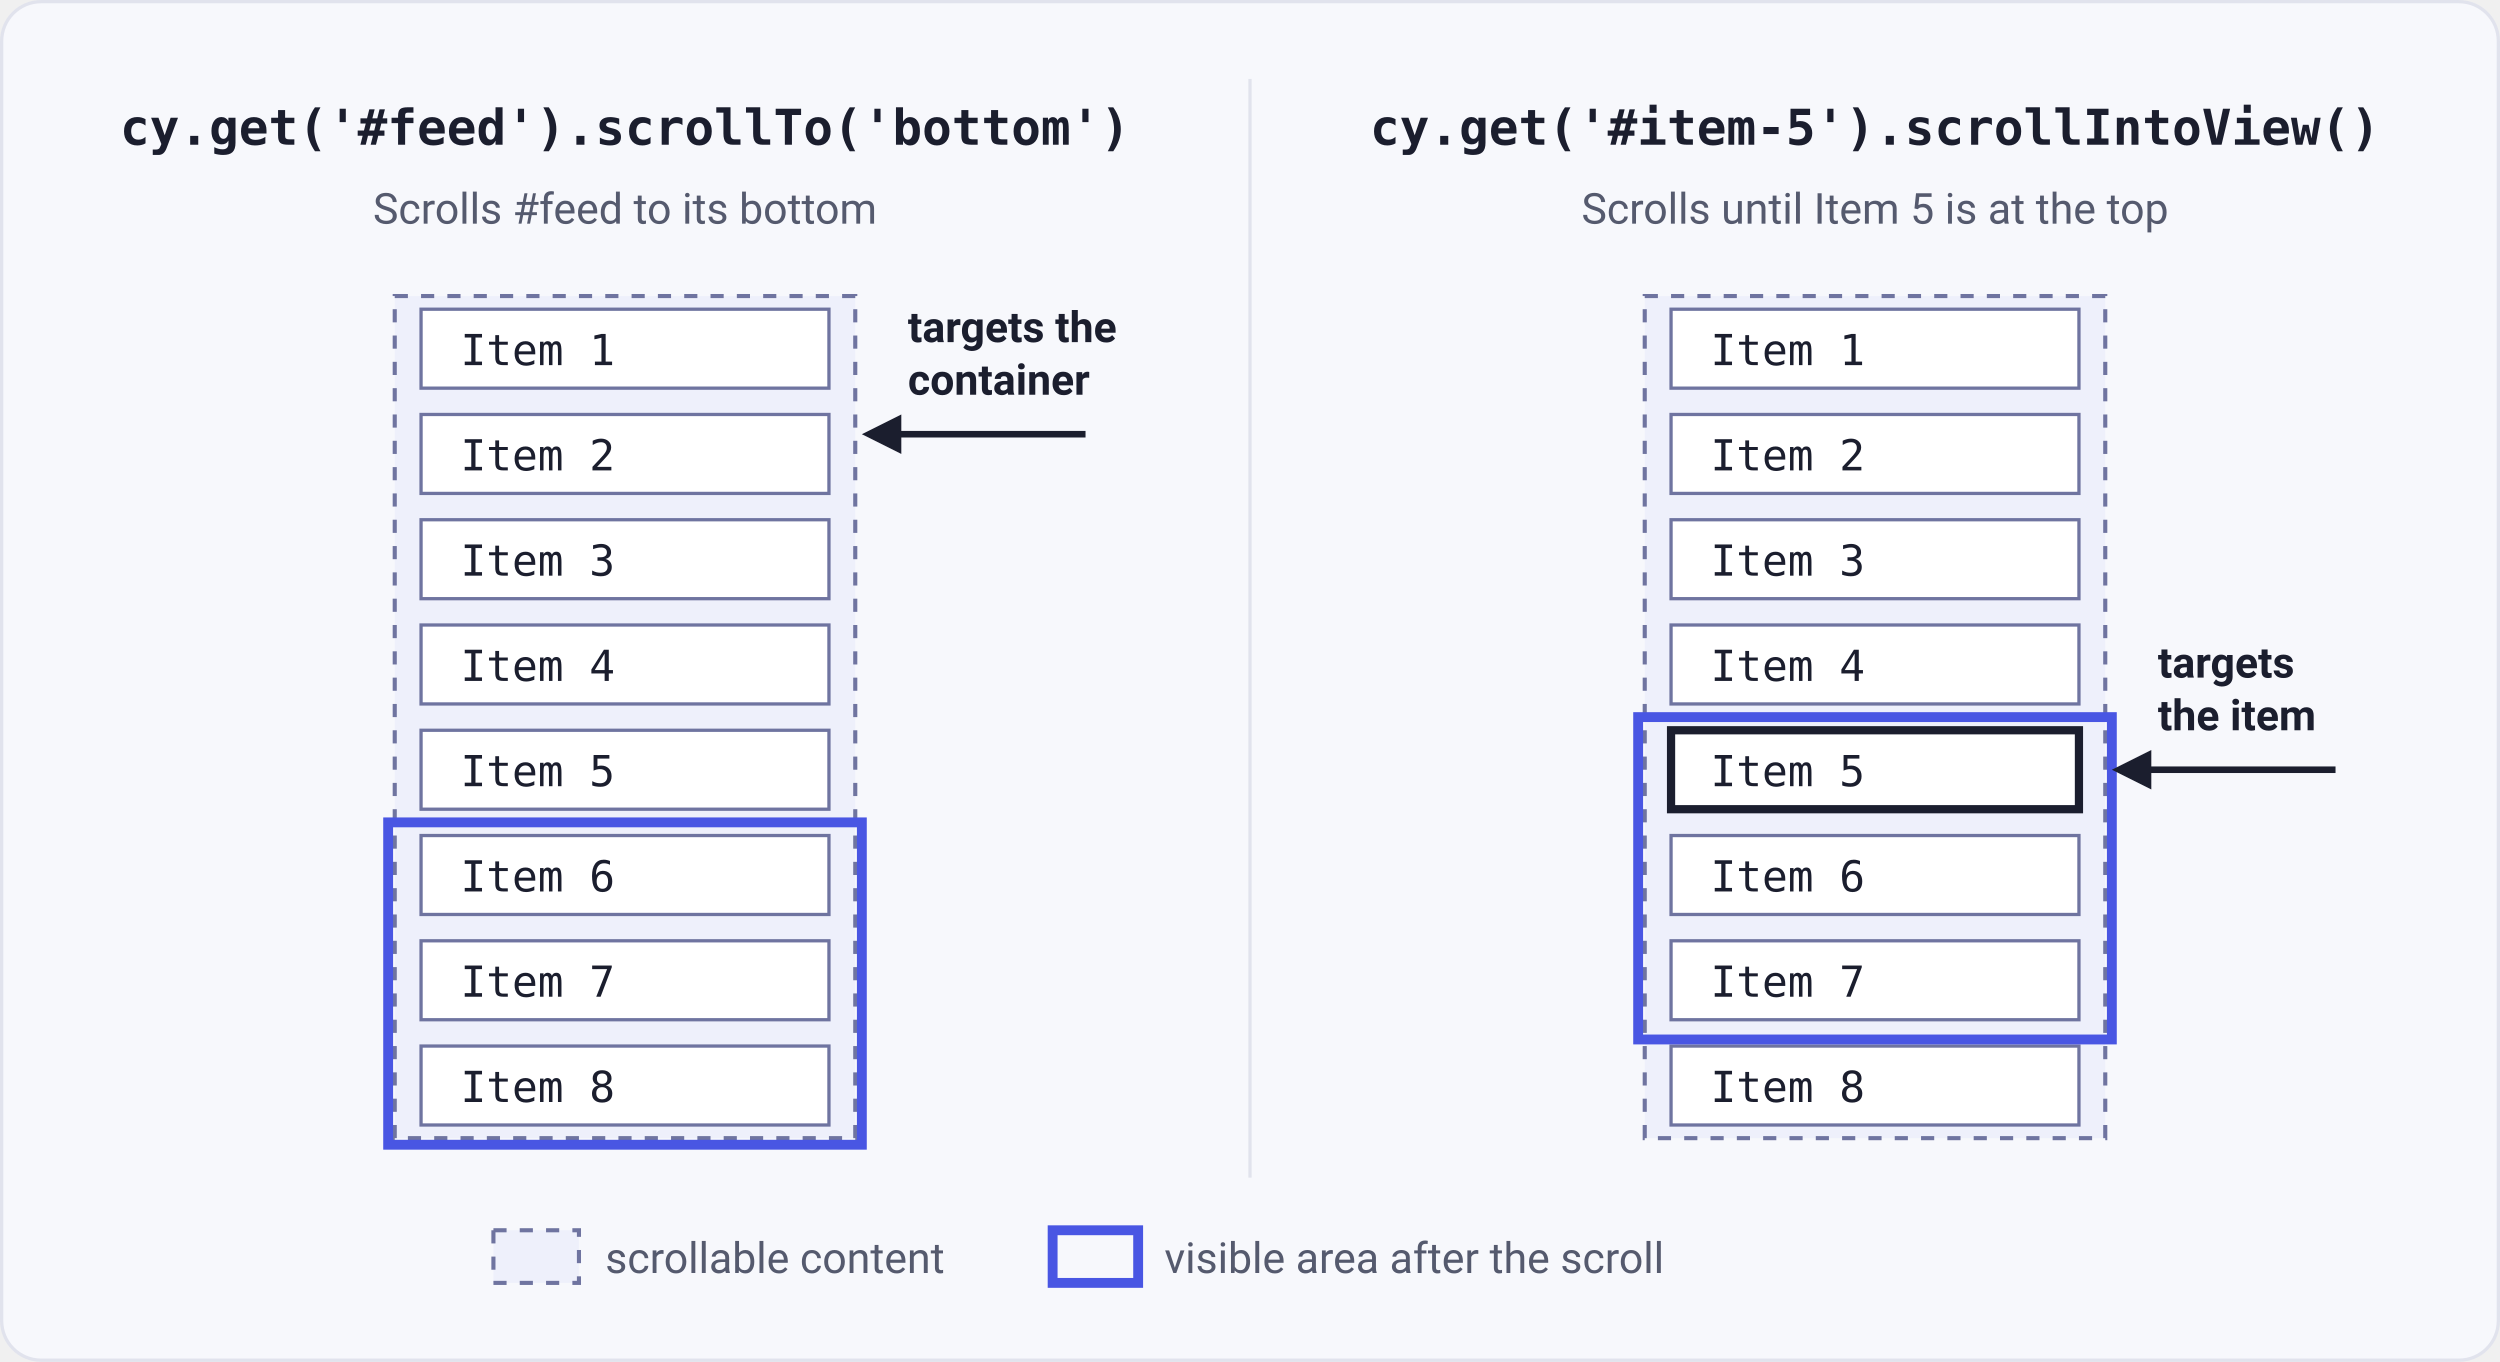
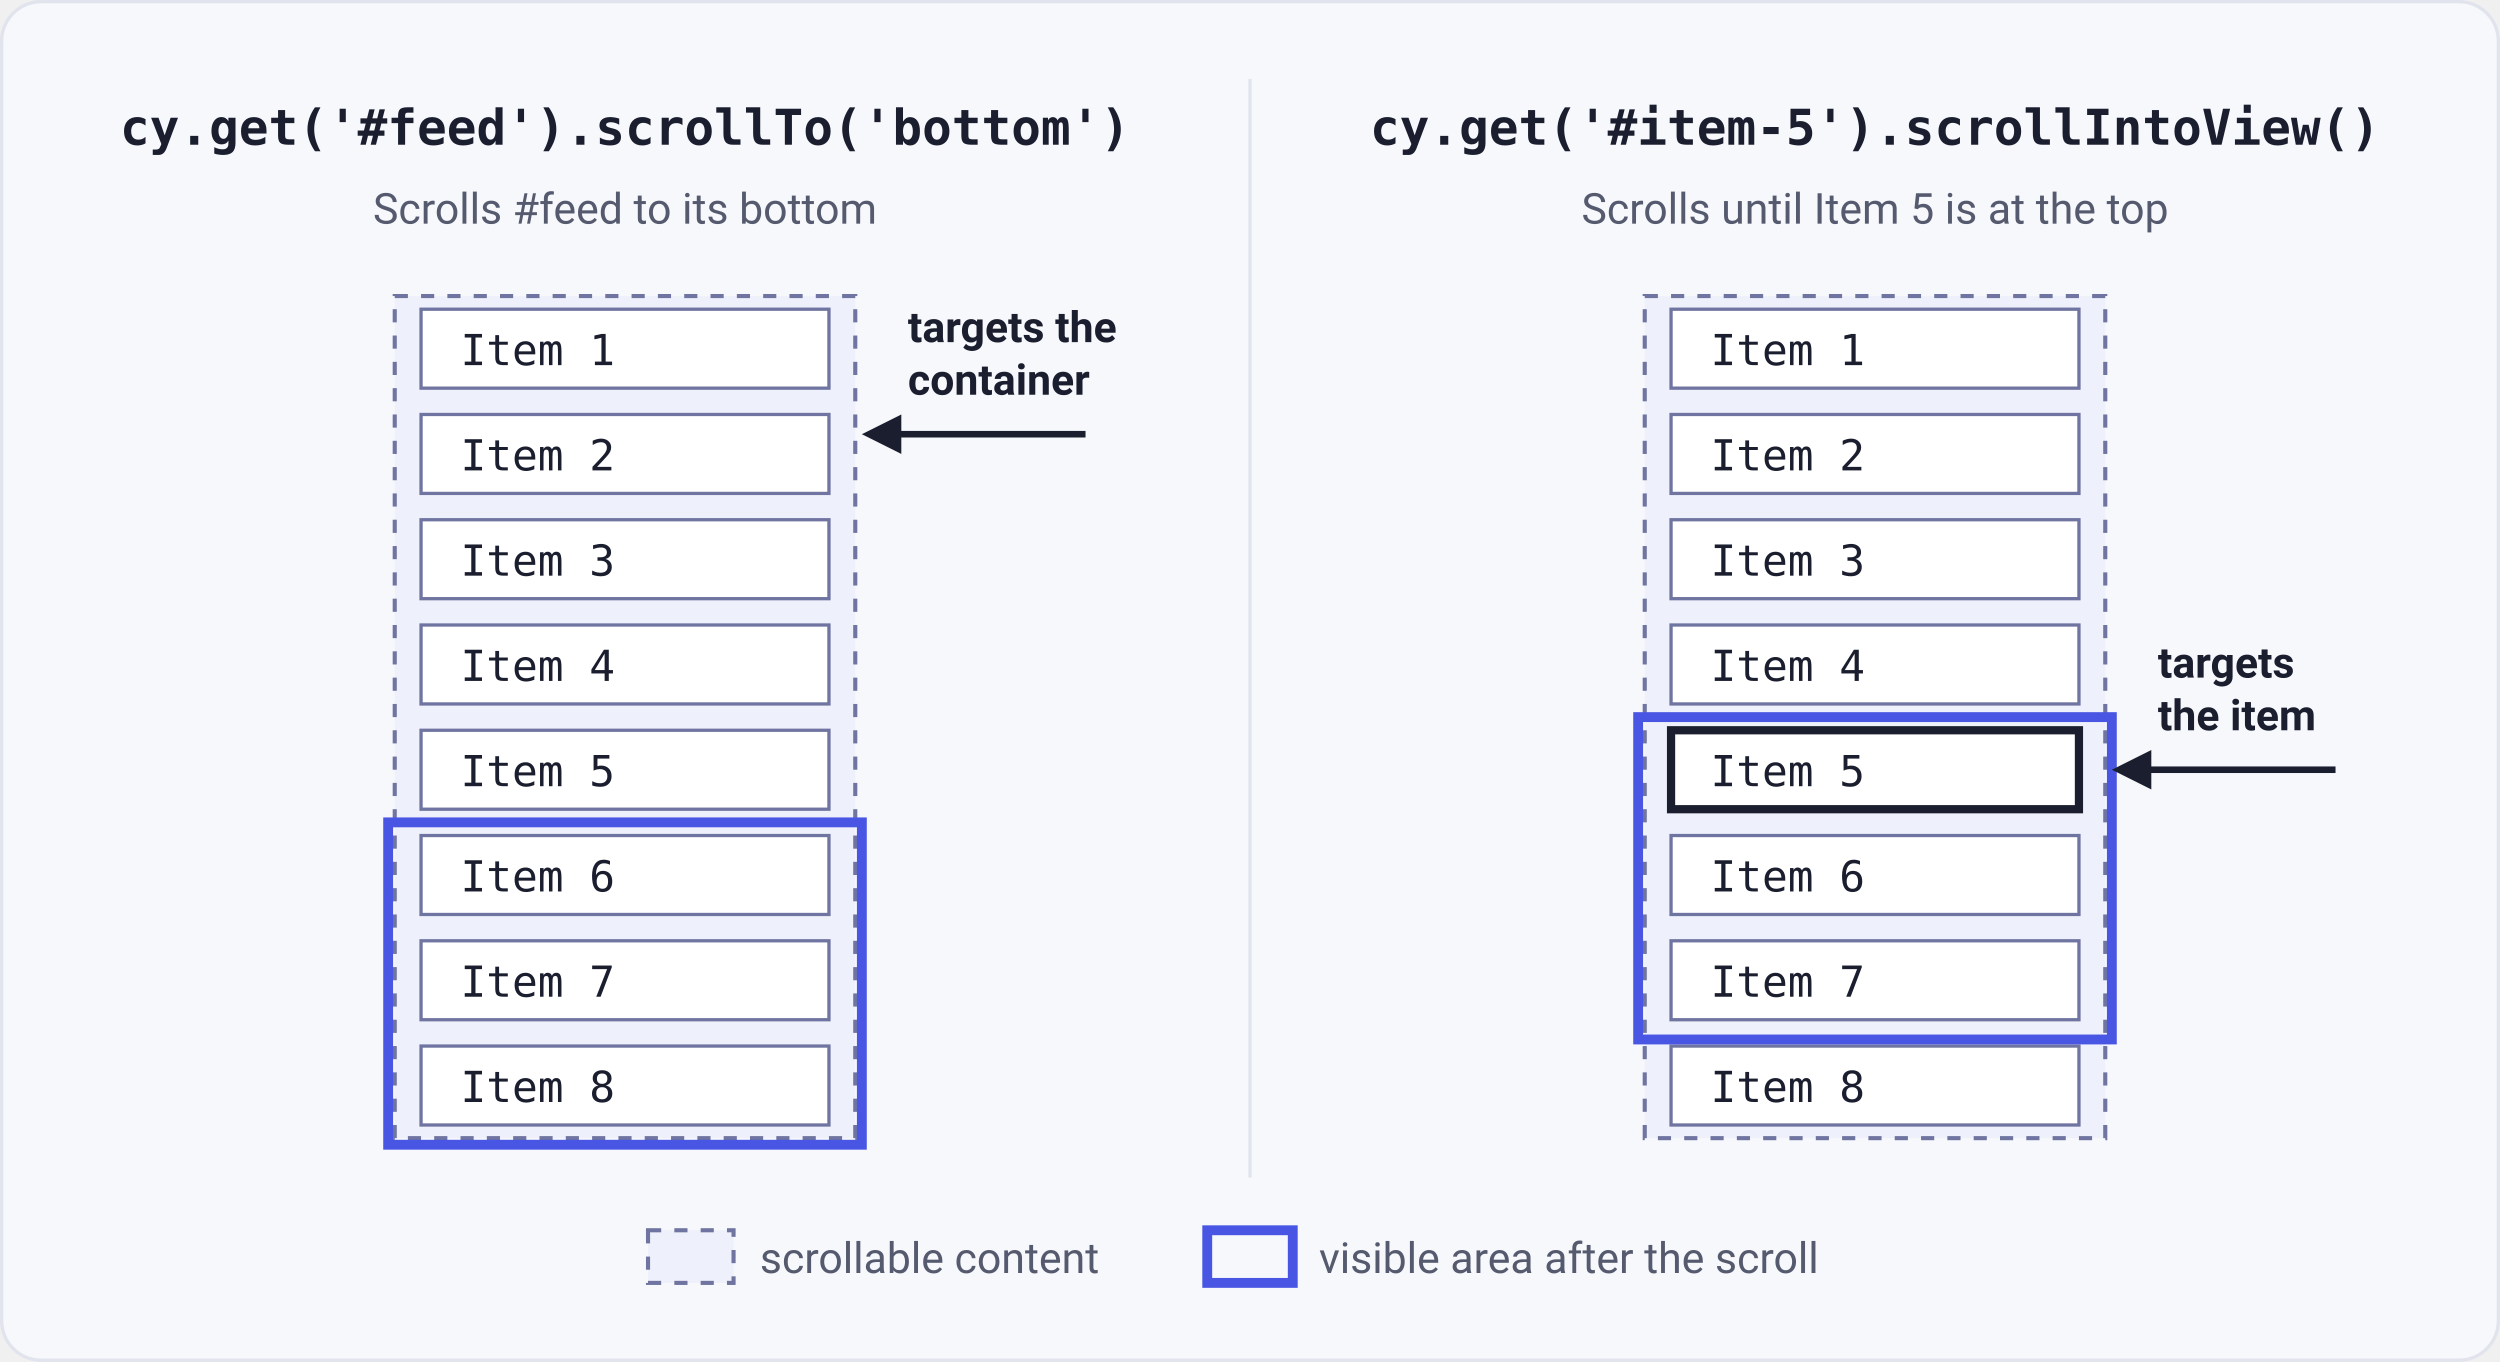
<svg xmlns="http://www.w3.org/2000/svg" width="760" height="414" viewBox="0 0 760 414" role="img" aria-labelledby="t d">
  <style>
  .card { fill: #f7f8fc; stroke: #e1e3ed; }
  .content { fill: #eef0fb; stroke: #6f74a0; stroke-width: 1.25; stroke-dasharray: 4 4; }
  .item { fill: #ffffff; stroke: #6f74a0; stroke-width: 1; }
  .target { fill: #ffffff; stroke: #1b1e2e; stroke-width: 2.5; }
  .view { fill: none; stroke: #4956e3; stroke-width: 3; }
  .arrow { stroke: #1b1e2e; stroke-width: 2; fill: none; }
  .head { fill: #1b1e2e; }
  .code { font: 600 15px ui-monospace, 'SFMono-Regular', Menlo, Consolas, monospace; fill: #1b1e2e; }
  .label { font: 13px ui-monospace, 'SFMono-Regular', Menlo, Consolas, monospace; fill: #1b1e2e; }
  .note { font: 13px -apple-system, 'Segoe UI', Roboto, Helvetica, Arial, sans-serif; fill: #555a6e; }
  .callout { font: 600 13px -apple-system, 'Segoe UI', Roboto, Helvetica, Arial, sans-serif; fill: #1b1e2e; }
</style>
  <rect class="card" x="0.5" y="0.5" width="759" height="413" rx="12" />
  <text class="code" x="190" y="44" text-anchor="middle">cy.get('#feed').scrollTo('bottom')</text>
  <text class="note" x="190" y="68" text-anchor="middle">Scrolls #feed to its bottom</text>
  <text class="code" x="570" y="44" text-anchor="middle">cy.get('#item-5').scrollIntoView()</text>
  <text class="note" x="570" y="68" text-anchor="middle">Scrolls until Item 5 is at the top</text>
  <path d="M380 24 V358" stroke="#e1e3ed" stroke-width="1" />
  <g transform="translate(30 -8)">
    <rect class="content" x="90" y="98" width="140" height="256" />
    <rect class="item" x="98" y="102" width="124" height="24" />
    <text class="label" x="110" y="119">Item 1</text>
    <rect class="item" x="98" y="134" width="124" height="24" />
    <text class="label" x="110" y="151">Item 2</text>
    <rect class="item" x="98" y="166" width="124" height="24" />
    <text class="label" x="110" y="183">Item 3</text>
    <rect class="item" x="98" y="198" width="124" height="24" />
    <text class="label" x="110" y="215">Item 4</text>
    <rect class="item" x="98" y="230" width="124" height="24" />
    <text class="label" x="110" y="247">Item 5</text>
    <rect class="item" x="98" y="262" width="124" height="24" />
    <text class="label" x="110" y="279">Item 6</text>
    <rect class="item" x="98" y="294" width="124" height="24" />
    <text class="label" x="110" y="311">Item 7</text>
    <rect class="item" x="98" y="326" width="124" height="24" />
    <text class="label" x="110" y="343">Item 8</text>
    <rect class="view" x="88" y="258" width="144" height="98" />
    <path class="arrow" d="M300 140 H240" />
    <path class="head" d="M232 140 L244 134 L244 146 Z" />
    <text class="callout" x="246" y="112">targets the</text>
    <text class="callout" x="246" y="128">container</text>
    <rect class="content" x="470" y="98" width="140" height="256" />
    <rect class="item" x="478" y="102" width="124" height="24" />
    <text class="label" x="490" y="119">Item 1</text>
    <rect class="item" x="478" y="134" width="124" height="24" />
    <text class="label" x="490" y="151">Item 2</text>
    <rect class="item" x="478" y="166" width="124" height="24" />
    <text class="label" x="490" y="183">Item 3</text>
    <rect class="item" x="478" y="198" width="124" height="24" />
    <text class="label" x="490" y="215">Item 4</text>
    <rect class="target" x="478" y="230" width="124" height="24" />
    <text class="label" x="490" y="247">Item 5</text>
    <rect class="item" x="478" y="262" width="124" height="24" />
    <text class="label" x="490" y="279">Item 6</text>
    <rect class="item" x="478" y="294" width="124" height="24" />
    <text class="label" x="490" y="311">Item 7</text>
    <rect class="item" x="478" y="326" width="124" height="24" />
    <text class="label" x="490" y="343">Item 8</text>
    <rect class="view" x="468" y="226" width="144" height="98" />
    <path class="arrow" d="M680 242 H620" />
    <path class="head" d="M612 242 L624 236 L624 248 Z" />
    <text class="callout" x="626" y="214">targets</text>
    <text class="callout" x="626" y="230">the item</text>
  </g>
-   <rect class="content" x="150" y="374" width="26" height="16" />
-   <text class="note" x="184" y="387">scrollable content</text>
-   <rect class="view" x="320" y="374" width="26" height="16" />
-   <text class="note" x="354" y="387">visible area after the scroll</text>
+   <g id="legend" transform="translate(47 0)">
+     <rect class="content" x="150" y="374" width="26" height="16" />
+     <text class="note" x="184" y="387">scrollable content</text>
+     <rect class="view" x="320" y="374" width="26" height="16" />
+     <text class="note" x="354" y="387">visible area after the scroll</text>
+   </g>
</svg>
